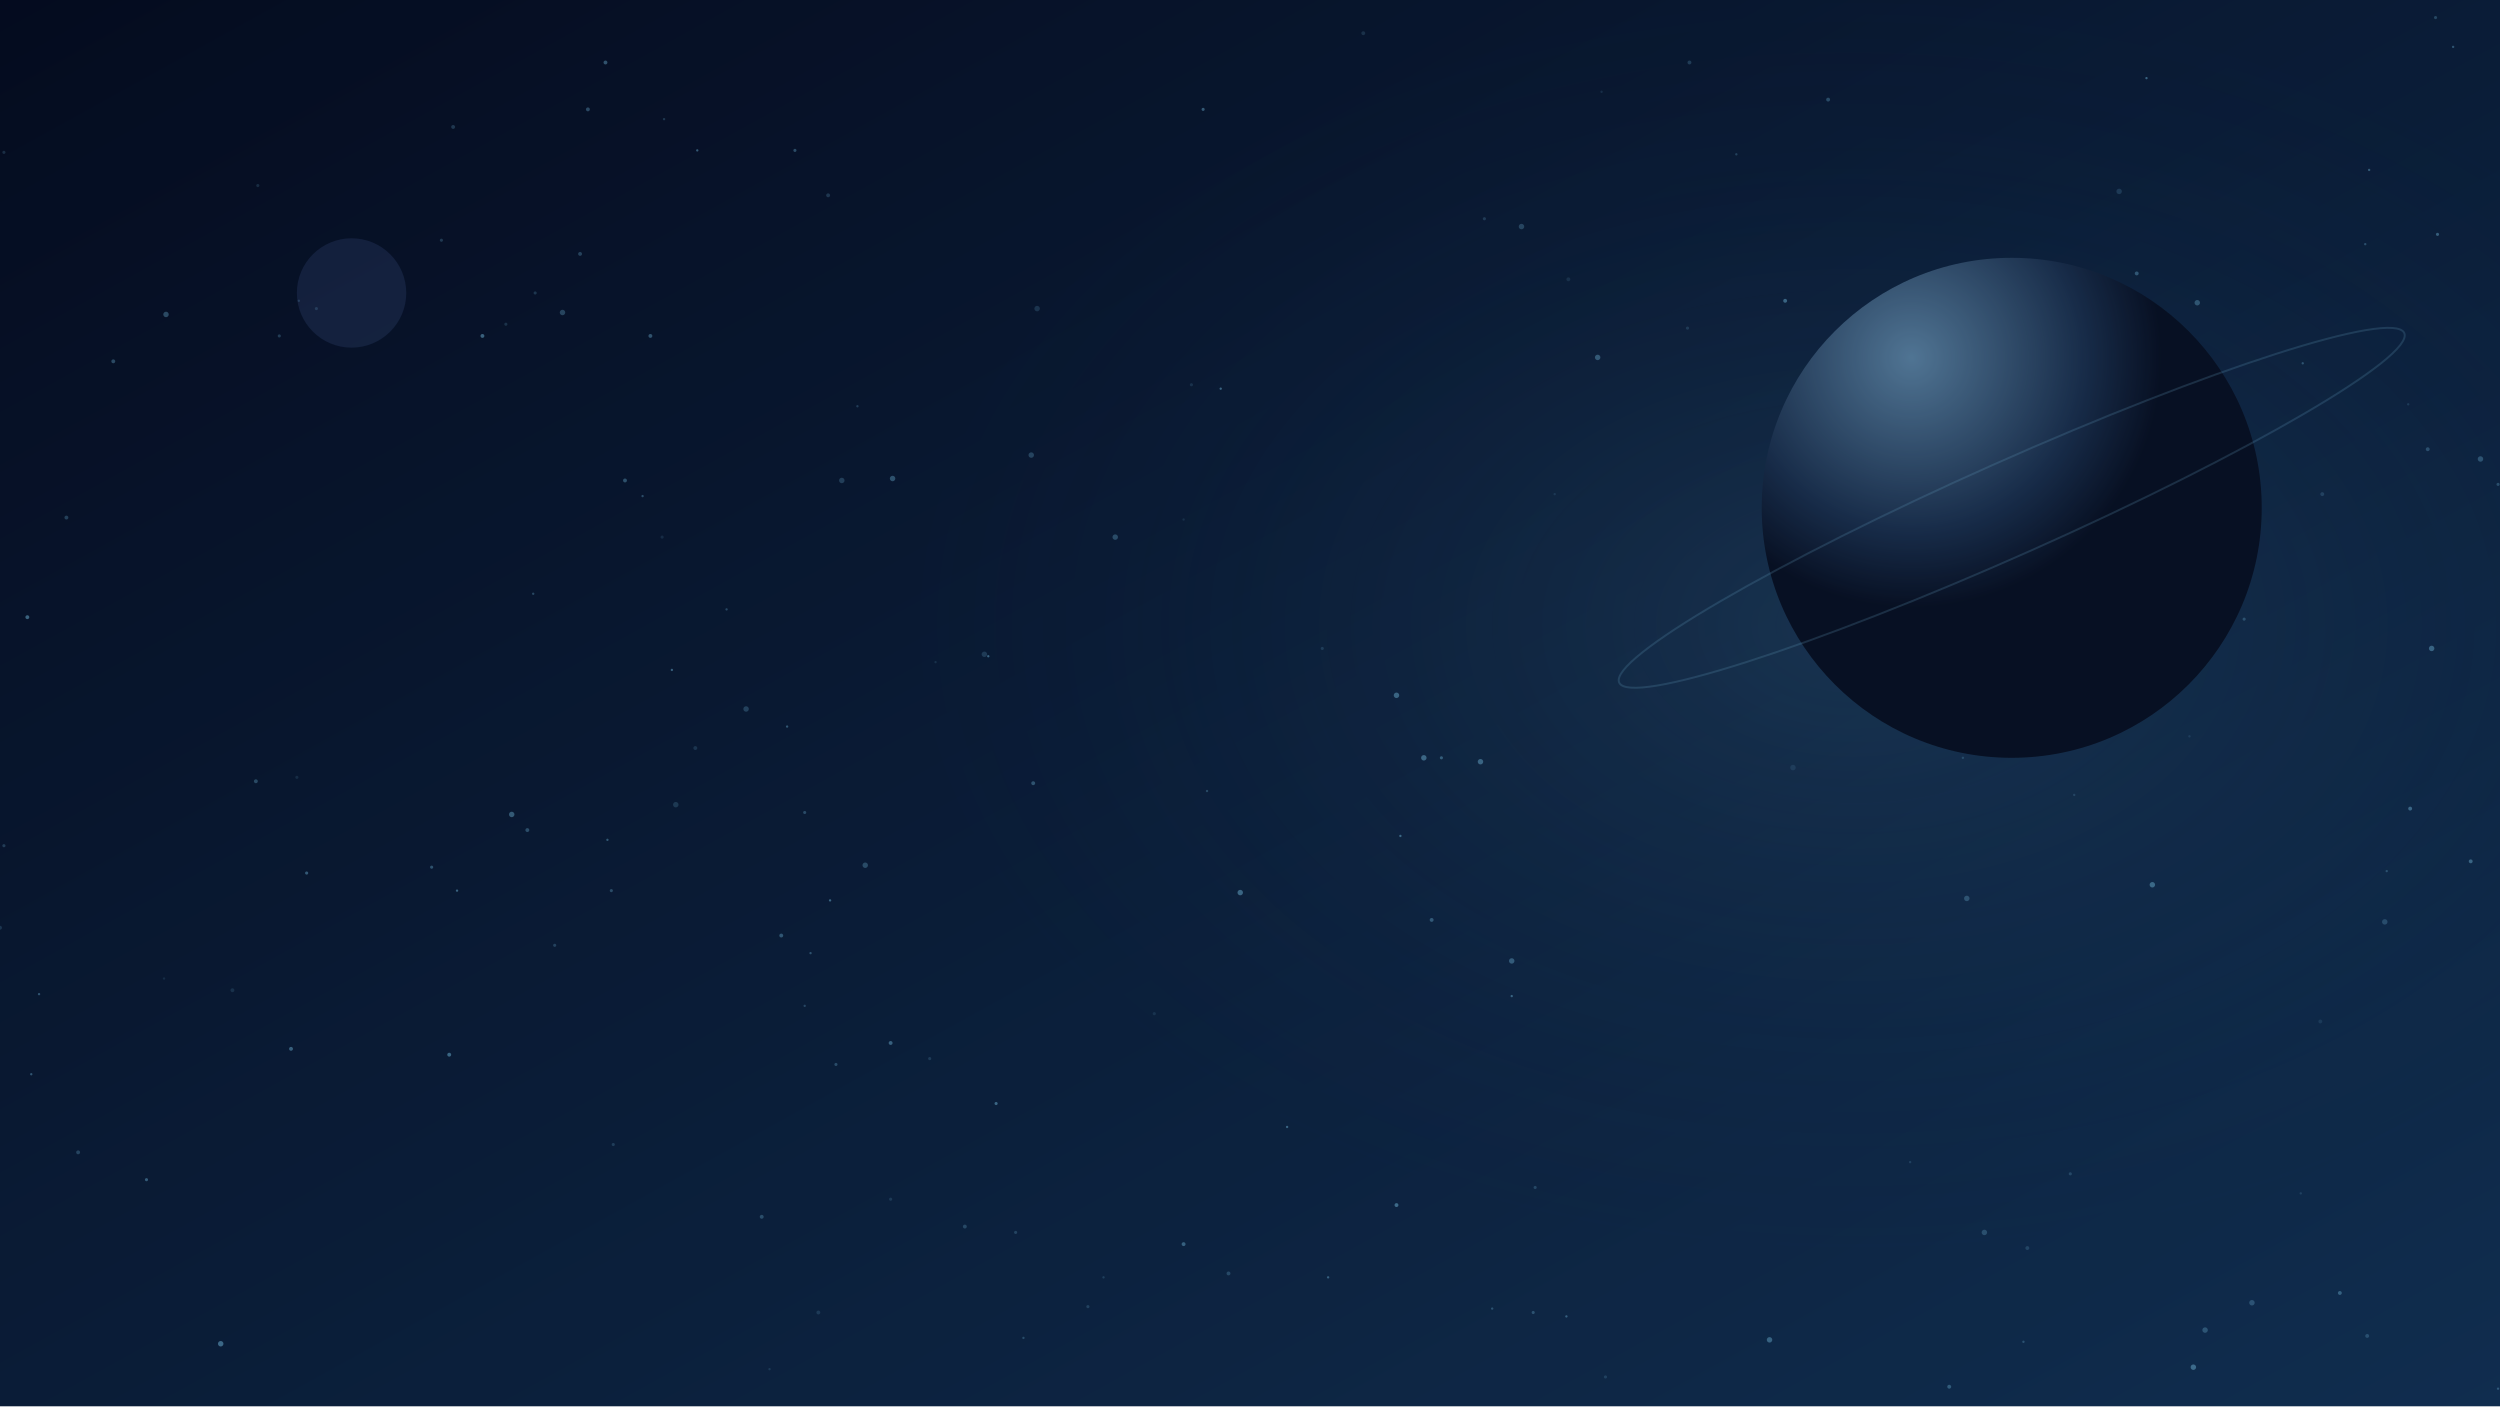
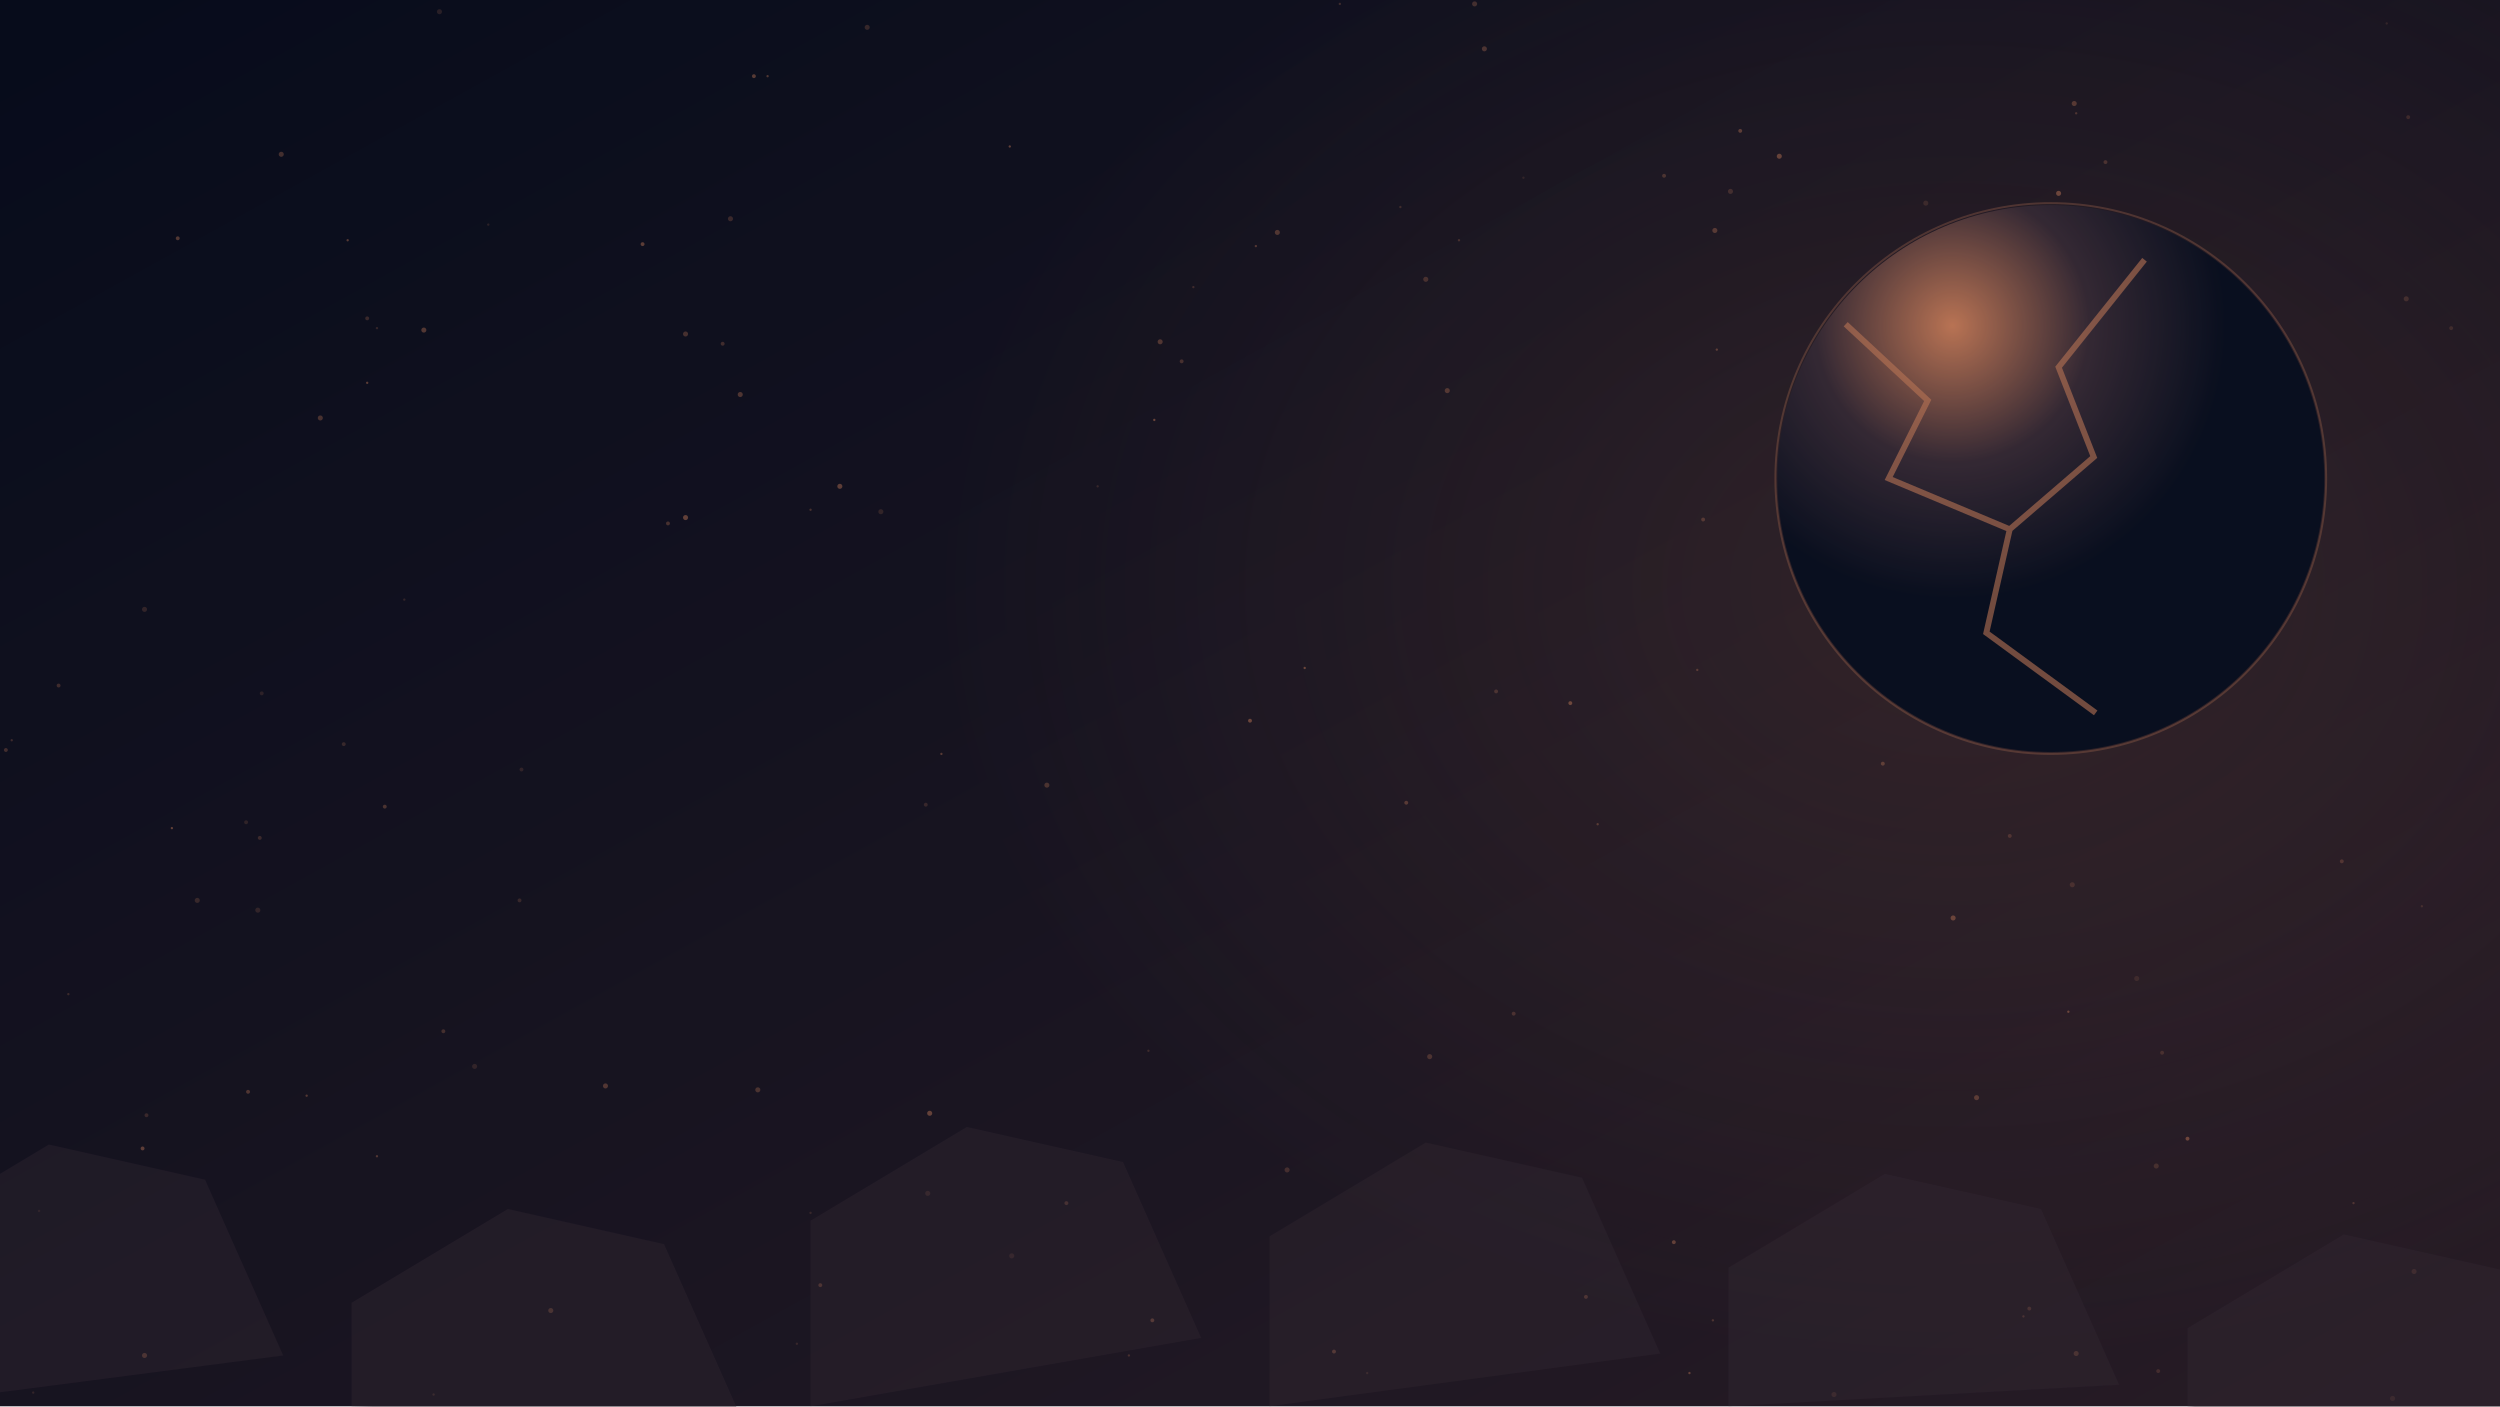
<svg xmlns="http://www.w3.org/2000/svg" width="1280" height="720">
  <defs>
    <linearGradient id="space" x2="1" y2="1">
-       <stop stop-color="#030c20" />
-       <stop offset="1" stop-color="#12385e" />
+       <stop stop-color="#070c1c" />
+       <stop offset="1" stop-color="#302028" />
    </linearGradient>
+     <radialGradient id="planet" cx=".32" cy=".22">
+       <stop stop-color="#e58d62" />
+       <stop offset=".5" stop-color="#40303a" />
+       <stop offset="1" stop-color="#0a1020" />
+     </radialGradient>
    <radialGradient id="haze">
-       <stop stop-color="#77c6eb" stop-opacity=".16" />
-       <stop offset="1" stop-color="#12385e" stop-opacity="0" />
+       <stop stop-color="#e58d62" stop-opacity=".15" />
+       <stop offset="1" stop-color="#e58d62" stop-opacity="0" />
    </radialGradient>
-     <radialGradient id="planet" cx=".3" cy=".2">
-       <stop stop-color="#6594b7" />
-       <stop offset=".7" stop-color="#1b3555" />
-       <stop offset="1" stop-color="#071225" />
-     </radialGradient>
-     <filter id="blur">
-       <feGaussianBlur stdDeviation="18" />
-     </filter>
  </defs>
  <rect width="1280" height="720" fill="url(#space)" />
-   <ellipse cx="950" cy="320" rx="500" ry="330" fill="url(#haze)" />
-   <circle cx="394" cy="701" r="0.6" fill="#77c6eb" opacity="0.20" />
-   <circle cx="774" cy="510" r="0.6" fill="#77c6eb" opacity="0.54" />
-   <circle cx="733" cy="471" r="1" fill="#77c6eb" opacity="0.45" />
-   <circle cx="431" cy="246" r="1.4" fill="#77c6eb" opacity="0.30" />
-   <circle cx="1139" cy="277" r="1.4" fill="#77c6eb" opacity="0.46" />
-   <circle cx="457" cy="245" r="1.4" fill="#77c6eb" opacity="0.44" />
-   <circle cx="796" cy="253" r="0.6" fill="#77c6eb" opacity="0.17" />
-   <circle cx="131" cy="400" r="1" fill="#77c6eb" opacity="0.38" />
-   <circle cx="390" cy="623" r="1" fill="#77c6eb" opacity="0.37" />
-   <circle cx="132" cy="95" r="0.8" fill="#77c6eb" opacity="0.20" />
-   <circle cx="1245" cy="332" r="1.4" fill="#77c6eb" opacity="0.52" />
-   <circle cx="1256" cy="24" r="0.6" fill="#77c6eb" opacity="0.44" />
-   <circle cx="506" cy="336" r="0.6" fill="#77c6eb" opacity="0.57" />
-   <circle cx="889" cy="79" r="0.6" fill="#77c6eb" opacity="0.30" />
-   <circle cx="565" cy="654" r="0.6" fill="#77c6eb" opacity="0.24" />
-   <circle cx="606" cy="637" r="1" fill="#77c6eb" opacity="0.51" />
-   <circle cx="1094" cy="140" r="1" fill="#77c6eb" opacity="0.44" />
-   <circle cx="1007" cy="460" r="1.4" fill="#77c6eb" opacity="0.37" />
-   <circle cx="314" cy="586" r="0.8" fill="#77c6eb" opacity="0.25" />
-   <circle cx="428" cy="545" r="0.8" fill="#77c6eb" opacity="0.37" />
-   <circle cx="1279" cy="711" r="0.6" fill="#77c6eb" opacity="0.41" />
-   <circle cx="610" cy="197" r="0.8" fill="#77c6eb" opacity="0.19" />
-   <circle cx="149" cy="537" r="1" fill="#77c6eb" opacity="0.54" />
-   <circle cx="1248" cy="120" r="0.8" fill="#77c6eb" opacity="0.50" />
-   <circle cx="476" cy="542" r="0.8" fill="#77c6eb" opacity="0.23" />
-   <circle cx="1212" cy="684" r="1" fill="#77c6eb" opacity="0.32" />
-   <circle cx="415" cy="488" r="0.6" fill="#77c6eb" opacity="0.42" />
-   <circle cx="403" cy="372" r="0.6" fill="#77c6eb" opacity="0.47" />
-   <circle cx="311" cy="430" r="0.6" fill="#77c6eb" opacity="0.48" />
-   <circle cx="419" cy="672" r="1" fill="#77c6eb" opacity="0.21" />
-   <circle cx="918" cy="393" r="1.4" fill="#77c6eb" opacity="0.16" />
-   <circle cx="310" cy="32" r="1" fill="#77c6eb" opacity="0.47" />
-   <circle cx="914" cy="154" r="1" fill="#77c6eb" opacity="0.55" />
-   <circle cx="439" cy="208" r="0.6" fill="#77c6eb" opacity="0.29" />
-   <circle cx="717" cy="428" r="0.6" fill="#77c6eb" opacity="0.57" />
-   <circle cx="529" cy="401" r="1" fill="#77c6eb" opacity="0.43" />
-   <circle cx="424" cy="100" r="1" fill="#77c6eb" opacity="0.26" />
-   <circle cx="557" cy="669" r="0.8" fill="#77c6eb" opacity="0.26" />
-   <circle cx="273" cy="304" r="0.6" fill="#77c6eb" opacity="0.38" />
-   <circle cx="528" cy="233" r="1.4" fill="#77c6eb" opacity="0.33" />
-   <circle cx="412" cy="515" r="0.6" fill="#77c6eb" opacity="0.33" />
-   <circle cx="715" cy="356" r="1.4" fill="#77c6eb" opacity="0.54" />
-   <circle cx="785" cy="672" r="0.8" fill="#77c6eb" opacity="0.38" />
-   <circle cx="1049" cy="380" r="0.6" fill="#77c6eb" opacity="0.46" />
-   <circle cx="1149" cy="317" r="0.8" fill="#77c6eb" opacity="0.35" />
-   <circle cx="1222" cy="446" r="0.6" fill="#77c6eb" opacity="0.35" />
-   <circle cx="1036" cy="687" r="0.6" fill="#77c6eb" opacity="0.36" />
-   <circle cx="820" cy="47" r="0.6" fill="#77c6eb" opacity="0.17" />
-   <circle cx="333" cy="172" r="1" fill="#77c6eb" opacity="0.46" />
-   <circle cx="1234" cy="414" r="1" fill="#77c6eb" opacity="0.54" />
-   <circle cx="357" cy="77" r="0.6" fill="#77c6eb" opacity="0.53" />
-   <circle cx="344" cy="343" r="0.6" fill="#77c6eb" opacity="0.55" />
-   <circle cx="1125" cy="155" r="1.4" fill="#77c6eb" opacity="0.42" />
-   <circle cx="113" cy="688" r="1.4" fill="#77c6eb" opacity="0.59" />
-   <circle cx="1123" cy="700" r="1.4" fill="#77c6eb" opacity="0.57" />
-   <circle cx="313" cy="456" r="0.8" fill="#77c6eb" opacity="0.39" />
-   <circle cx="382" cy="363" r="1.4" fill="#77c6eb" opacity="0.31" />
-   <circle cx="1211" cy="125" r="0.6" fill="#77c6eb" opacity="0.38" />
-   <circle cx="20" cy="509" r="0.6" fill="#77c6eb" opacity="0.46" />
-   <circle cx="1016" cy="631" r="1.4" fill="#77c6eb" opacity="0.34" />
-   <circle cx="274" cy="150" r="0.8" fill="#77c6eb" opacity="0.26" />
-   <circle cx="259" cy="166" r="0.8" fill="#77c6eb" opacity="0.23" />
-   <circle cx="998" cy="710" r="1" fill="#77c6eb" opacity="0.44" />
-   <circle cx="262" cy="417" r="1.4" fill="#77c6eb" opacity="0.49" />
-   <circle cx="1270" cy="235" r="1.4" fill="#77c6eb" opacity="0.40" />
-   <circle cx="779" cy="116" r="1.4" fill="#77c6eb" opacity="0.33" />
-   <circle cx="786" cy="608" r="0.8" fill="#77c6eb" opacity="0.30" />
-   <circle cx="758" cy="390" r="1.4" fill="#77c6eb" opacity="0.53" />
-   <circle cx="412" cy="416" r="0.8" fill="#77c6eb" opacity="0.37" />
-   <circle cx="1062" cy="407" r="0.6" fill="#77c6eb" opacity="0.24" />
-   <circle cx="774" cy="492" r="1.4" fill="#77c6eb" opacity="0.46" />
-   <circle cx="456" cy="614" r="0.8" fill="#77c6eb" opacity="0.21" />
-   <circle cx="340" cy="61" r="0.6" fill="#77c6eb" opacity="0.27" />
-   <circle cx="301" cy="56" r="1" fill="#77c6eb" opacity="0.41" />
-   <circle cx="1179" cy="186" r="0.6" fill="#77c6eb" opacity="0.41" />
-   <circle cx="1153" cy="667" r="1.4" fill="#77c6eb" opacity="0.36" />
-   <circle cx="1038" cy="639" r="1" fill="#77c6eb" opacity="0.25" />
-   <circle cx="1021" cy="161" r="0.6" fill="#77c6eb" opacity="0.52" />
-   <circle cx="75" cy="604" r="0.8" fill="#77c6eb" opacity="0.51" />
-   <circle cx="729" cy="388" r="1.4" fill="#77c6eb" opacity="0.56" />
-   <circle cx="372" cy="312" r="0.6" fill="#77c6eb" opacity="0.36" />
-   <circle cx="1233" cy="207" r="0.6" fill="#77c6eb" opacity="0.20" />
-   <circle cx="520" cy="631" r="0.8" fill="#77c6eb" opacity="0.29" />
-   <circle cx="531" cy="158" r="1.4" fill="#77c6eb" opacity="0.23" />
-   <circle cx="425" cy="461" r="0.6" fill="#77c6eb" opacity="0.58" />
-   <circle cx="698" cy="17" r="1" fill="#77c6eb" opacity="0.20" />
-   <circle cx="865" cy="32" r="1" fill="#77c6eb" opacity="0.27" />
-   <circle cx="606" cy="266" r="0.6" fill="#77c6eb" opacity="0.15" />
-   <circle cx="346" cy="412" r="1.4" fill="#77c6eb" opacity="0.24" />
-   <circle cx="221" cy="444" r="0.8" fill="#77c6eb" opacity="0.44" />
-   <circle cx="1060" cy="601" r="0.8" fill="#77c6eb" opacity="0.28" />
-   <circle cx="407" cy="77" r="0.8" fill="#77c6eb" opacity="0.42" />
-   <circle cx="504" cy="335" r="1.4" fill="#77c6eb" opacity="0.25" />
-   <circle cx="2" cy="433" r="0.8" fill="#77c6eb" opacity="0.29" />
-   <circle cx="625" cy="199" r="0.6" fill="#77c6eb" opacity="0.58" />
-   <circle cx="680" cy="654" r="0.6" fill="#77c6eb" opacity="0.50" />
-   <circle cx="494" cy="628" r="1" fill="#77c6eb" opacity="0.32" />
-   <circle cx="1279" cy="248" r="0.8" fill="#77c6eb" opacity="0.35" />
-   <circle cx="84" cy="501" r="0.6" fill="#77c6eb" opacity="0.15" />
-   <circle cx="978" cy="595" r="0.6" fill="#77c6eb" opacity="0.23" />
-   <circle cx="85" cy="161" r="1.4" fill="#77c6eb" opacity="0.41" />
-   <circle cx="635" cy="457" r="1.4" fill="#77c6eb" opacity="0.56" />
-   <circle cx="760" cy="112" r="0.8" fill="#77c6eb" opacity="0.26" />
-   <circle cx="2" cy="78" r="0.8" fill="#77c6eb" opacity="0.23" />
-   <circle cx="936" cy="51" r="1" fill="#77c6eb" opacity="0.38" />
-   <circle cx="918" cy="299" r="0.8" fill="#77c6eb" opacity="0.15" />
-   <circle cx="616" cy="56" r="0.8" fill="#77c6eb" opacity="0.51" />
-   <circle cx="288" cy="160" r="1.4" fill="#77c6eb" opacity="0.36" />
-   <circle cx="1213" cy="87" r="0.6" fill="#77c6eb" opacity="0.49" />
-   <circle cx="14" cy="316" r="1" fill="#77c6eb" opacity="0.58" />
-   <circle cx="677" cy="332" r="0.8" fill="#77c6eb" opacity="0.22" />
-   <circle cx="456" cy="534" r="1" fill="#77c6eb" opacity="0.53" />
-   <circle cx="1102" cy="453" r="1.4" fill="#77c6eb" opacity="0.55" />
-   <circle cx="143" cy="172" r="0.8" fill="#77c6eb" opacity="0.31" />
-   <circle cx="232" cy="65" r="1" fill="#77c6eb" opacity="0.28" />
-   <circle cx="571" cy="275" r="1.4" fill="#77c6eb" opacity="0.38" />
-   <circle cx="356" cy="383" r="1" fill="#77c6eb" opacity="0.21" />
-   <circle cx="297" cy="130" r="1" fill="#77c6eb" opacity="0.34" />
-   <circle cx="16" cy="550" r="0.6" fill="#77c6eb" opacity="0.47" />
-   <circle cx="864" cy="168" r="0.8" fill="#77c6eb" opacity="0.22" />
-   <circle cx="479" cy="339" r="0.6" fill="#77c6eb" opacity="0.17" />
-   <circle cx="1221" cy="472" r="1.4" fill="#77c6eb" opacity="0.32" />
-   <circle cx="1085" cy="98" r="1.4" fill="#77c6eb" opacity="0.22" />
-   <circle cx="715" cy="617" r="1" fill="#77c6eb" opacity="0.59" />
-   <circle cx="34" cy="265" r="1" fill="#77c6eb" opacity="0.33" />
-   <circle cx="1005" cy="388" r="0.6" fill="#77c6eb" opacity="0.28" />
-   <circle cx="618" cy="405" r="0.6" fill="#77c6eb" opacity="0.35" />
-   <circle cx="162" cy="158" r="0.8" fill="#77c6eb" opacity="0.31" />
-   <circle cx="1178" cy="611" r="0.6" fill="#77c6eb" opacity="0.21" />
-   <circle cx="119" cy="507" r="1" fill="#77c6eb" opacity="0.18" />
-   <circle cx="320" cy="246" r="1" fill="#77c6eb" opacity="0.44" />
-   <circle cx="400" cy="479" r="1" fill="#77c6eb" opacity="0.46" />
-   <circle cx="1099" cy="40" r="0.6" fill="#77c6eb" opacity="0.55" />
-   <circle cx="803" cy="143" r="1" fill="#77c6eb" opacity="0.16" />
-   <circle cx="329" cy="254" r="0.6" fill="#77c6eb" opacity="0.40" />
-   <circle cx="153" cy="154" r="0.6" fill="#77c6eb" opacity="0.32" />
-   <circle cx="524" cy="685" r="0.6" fill="#77c6eb" opacity="0.34" />
-   <circle cx="1188" cy="523" r="1" fill="#77c6eb" opacity="0.16" />
-   <circle cx="234" cy="456" r="0.6" fill="#77c6eb" opacity="0.57" />
-   <circle cx="822" cy="705" r="0.8" fill="#77c6eb" opacity="0.23" />
-   <circle cx="339" cy="275" r="0.8" fill="#77c6eb" opacity="0.16" />
-   <circle cx="58" cy="185" r="1" fill="#77c6eb" opacity="0.41" />
-   <circle cx="1114" cy="328" r="0.6" fill="#77c6eb" opacity="0.35" />
-   <circle cx="738" cy="388" r="0.8" fill="#77c6eb" opacity="0.48" />
-   <circle cx="1121" cy="377" r="0.6" fill="#77c6eb" opacity="0.17" />
-   <circle cx="510" cy="565" r="0.8" fill="#77c6eb" opacity="0.57" />
-   <circle cx="591" cy="519" r="0.8" fill="#77c6eb" opacity="0.16" />
-   <circle cx="1129" cy="681" r="1.4" fill="#77c6eb" opacity="0.38" />
-   <circle cx="659" cy="577" r="0.6" fill="#77c6eb" opacity="0.56" />
-   <circle cx="818" cy="183" r="1.4" fill="#77c6eb" opacity="0.46" />
-   <circle cx="802" cy="674" r="0.6" fill="#77c6eb" opacity="0.50" />
-   <circle cx="152" cy="398" r="0.8" fill="#77c6eb" opacity="0.16" />
-   <circle cx="247" cy="172" r="1" fill="#77c6eb" opacity="0.57" />
-   <circle cx="284" cy="484" r="0.8" fill="#77c6eb" opacity="0.31" />
-   <circle cx="226" cy="123" r="0.8" fill="#77c6eb" opacity="0.29" />
-   <circle cx="629" cy="652" r="1" fill="#77c6eb" opacity="0.31" />
-   <circle cx="906" cy="686" r="1.4" fill="#77c6eb" opacity="0.51" />
-   <circle cx="270" cy="425" r="1" fill="#77c6eb" opacity="0.40" />
-   <circle cx="764" cy="670" r="0.6" fill="#77c6eb" opacity="0.38" />
-   <circle cx="230" cy="540" r="1" fill="#77c6eb" opacity="0.58" />
-   <circle cx="1189" cy="253" r="1" fill="#77c6eb" opacity="0.24" />
-   <circle cx="1243" cy="230" r="1" fill="#77c6eb" opacity="0.36" />
-   <circle cx="1265" cy="441" r="1" fill="#77c6eb" opacity="0.53" />
-   <circle cx="1198" cy="662" r="1" fill="#77c6eb" opacity="0.48" />
-   <circle cx="157" cy="447" r="0.8" fill="#77c6eb" opacity="0.50" />
-   <circle cx="0" cy="475" r="1" fill="#77c6eb" opacity="0.23" />
-   <circle cx="1247" cy="9" r="0.8" fill="#77c6eb" opacity="0.33" />
-   <circle cx="40" cy="590" r="1" fill="#77c6eb" opacity="0.33" />
-   <circle cx="443" cy="443" r="1.4" fill="#77c6eb" opacity="0.37" />
-   <circle cx="999" cy="315" r="1" fill="#77c6eb" opacity="0.34" />
-   <circle cx="1030" cy="260" r="128" fill="url(#planet)" />
-   <ellipse cx="1030" cy="260" rx="220" ry="24" fill="none" stroke="#7dc8ec" opacity=".22" transform="rotate(-24 1030 260)" />
-   <circle cx="180" cy="150" r="28" fill="#364c7e" opacity=".35" />
-   <rect width="1280" height="720" fill="#070719" opacity=".23" />
+   <circle cx="732" cy="541" r="1.3" fill="#e58d62" opacity="0.29" />
+   <circle cx="857" cy="636" r="1" fill="#e58d62" opacity="0.43" />
+   <circle cx="668" cy="342" r="0.6" fill="#e58d62" opacity="0.50" />
+   <circle cx="986" cy="104" r="1.3" fill="#e58d62" opacity="0.18" />
+   <circle cx="444" cy="14" r="1.3" fill="#e58d62" opacity="0.24" />
+   <circle cx="475" cy="611" r="1.3" fill="#e58d62" opacity="0.20" />
+   <circle cx="415" cy="621" r="0.6" fill="#e58d62" opacity="0.19" />
+   <circle cx="197" cy="413" r="1" fill="#e58d62" opacity="0.34" />
+   <circle cx="144" cy="79" r="1.3" fill="#e58d62" opacity="0.33" />
+   <circle cx="1255" cy="168" r="1" fill="#e58d62" opacity="0.19" />
+   <circle cx="1059" cy="518" r="0.6" fill="#e58d62" opacity="0.47" />
+   <circle cx="351" cy="171" r="1.3" fill="#e58d62" opacity="0.33" />
+   <circle cx="1078" cy="261" r="0.6" fill="#e58d62" opacity="0.42" />
+   <circle cx="996" cy="322" r="1" fill="#e58d62" opacity="0.24" />
+   <circle cx="408" cy="688" r="0.6" fill="#e58d62" opacity="0.18" />
+   <circle cx="351" cy="265" r="1.3" fill="#e58d62" opacity="0.48" />
+   <circle cx="75" cy="571" r="1" fill="#e58d62" opacity="0.23" />
+   <circle cx="133" cy="429" r="1" fill="#e58d62" opacity="0.25" />
+   <circle cx="3" cy="384" r="1" fill="#e58d62" opacity="0.30" />
+   <circle cx="126" cy="421" r="1" fill="#e58d62" opacity="0.18" />
+   <circle cx="760" cy="25" r="1.3" fill="#e58d62" opacity="0.34" />
+   <circle cx="717" cy="106" r="0.6" fill="#e58d62" opacity="0.24" />
+   <circle cx="562" cy="249" r="0.6" fill="#e58d62" opacity="0.20" />
+   <circle cx="74" cy="694" r="1.3" fill="#e58d62" opacity="0.41" />
+   <circle cx="370" cy="176" r="1" fill="#e58d62" opacity="0.29" />
+   <circle cx="134" cy="355" r="1" fill="#e58d62" opacity="0.17" />
+   <circle cx="977" cy="332" r="1.3" fill="#e58d62" opacity="0.49" />
+   <circle cx="188" cy="163" r="1" fill="#e58d62" opacity="0.26" />
+   <circle cx="911" cy="80" r="1.3" fill="#e58d62" opacity="0.46" />
+   <circle cx="217" cy="169" r="1.3" fill="#e58d62" opacity="0.40" />
+   <circle cx="1062" cy="53" r="1.3" fill="#e58d62" opacity="0.36" />
+   <circle cx="374" cy="112" r="1.3" fill="#e58d62" opacity="0.26" />
+   <circle cx="964" cy="391" r="1" fill="#e58d62" opacity="0.37" />
+   <circle cx="1112" cy="155" r="0.6" fill="#e58d62" opacity="0.33" />
+   <circle cx="536" cy="402" r="1.3" fill="#e58d62" opacity="0.32" />
+   <circle cx="944" cy="303" r="1" fill="#e58d62" opacity="0.20" />
+   <circle cx="127" cy="559" r="1" fill="#e58d62" opacity="0.36" />
+   <circle cx="886" cy="98" r="1.3" fill="#e58d62" opacity="0.24" />
+   <circle cx="812" cy="664" r="1" fill="#e58d62" opacity="0.39" />
+   <circle cx="978" cy="329" r="0.6" fill="#e58d62" opacity="0.30" />
+   <circle cx="546" cy="616" r="1" fill="#e58d62" opacity="0.34" />
+   <circle cx="266" cy="461" r="1" fill="#e58d62" opacity="0.22" />
+   <circle cx="1078" cy="83" r="1" fill="#e58d62" opacity="0.28" />
+   <circle cx="686" cy="2" r="0.6" fill="#e58d62" opacity="0.27" />
+   <circle cx="157" cy="561" r="0.6" fill="#e58d62" opacity="0.38" />
+   <circle cx="451" cy="262" r="1.3" fill="#e58d62" opacity="0.19" />
+   <circle cx="877" cy="676" r="0.6" fill="#e58d62" opacity="0.29" />
+   <circle cx="1107" cy="539" r="1" fill="#e58d62" opacity="0.22" />
+   <circle cx="1094" cy="501" r="1.3" fill="#e58d62" opacity="0.15" />
+   <circle cx="482" cy="386" r="0.6" fill="#e58d62" opacity="0.40" />
+   <circle cx="891" cy="67" r="1" fill="#e58d62" opacity="0.41" />
+   <circle cx="1240" cy="464" r="0.6" fill="#e58d62" opacity="0.21" />
+   <circle cx="193" cy="592" r="0.6" fill="#e58d62" opacity="0.37" />
+   <circle cx="88" cy="424" r="0.6" fill="#e58d62" opacity="0.48" />
+   <circle cx="74" cy="312" r="1.3" fill="#e58d62" opacity="0.21" />
+   <circle cx="741" cy="200" r="1.3" fill="#e58d62" opacity="0.35" />
+   <circle cx="879" cy="179" r="0.6" fill="#e58d62" opacity="0.40" />
+   <circle cx="878" cy="118" r="1.3" fill="#e58d62" opacity="0.37" />
+   <circle cx="379" cy="202" r="1.3" fill="#e58d62" opacity="0.37" />
+   <circle cx="164" cy="214" r="1.3" fill="#e58d62" opacity="0.34" />
+   <circle cx="594" cy="175" r="1.3" fill="#e58d62" opacity="0.36" />
+   <circle cx="35" cy="509" r="0.6" fill="#e58d62" opacity="0.25" />
+   <circle cx="517" cy="75" r="0.6" fill="#e58d62" opacity="0.48" />
+   <circle cx="193" cy="168" r="0.6" fill="#e58d62" opacity="0.22" />
+   <circle cx="282" cy="671" r="1.3" fill="#e58d62" opacity="0.38" />
+   <circle cx="176" cy="381" r="1" fill="#e58d62" opacity="0.23" />
+   <circle cx="310" cy="556" r="1.3" fill="#e58d62" opacity="0.36" />
+   <circle cx="227" cy="528" r="1" fill="#e58d62" opacity="0.29" />
+   <circle cx="1174" cy="262" r="1" fill="#e58d62" opacity="0.43" />
+   <circle cx="869" cy="343" r="0.6" fill="#e58d62" opacity="0.35" />
+   <circle cx="1036" cy="674" r="0.6" fill="#e58d62" opacity="0.35" />
+   <circle cx="30" cy="351" r="1" fill="#e58d62" opacity="0.28" />
+   <circle cx="1105" cy="702" r="1" fill="#e58d62" opacity="0.21" />
+   <circle cx="1225" cy="716" r="1.3" fill="#e58d62" opacity="0.18" />
+   <circle cx="415" cy="261" r="0.6" fill="#e58d62" opacity="0.31" />
+   <circle cx="329" cy="125" r="1" fill="#e58d62" opacity="0.45" />
+   <circle cx="207" cy="307" r="0.6" fill="#e58d62" opacity="0.20" />
+   <circle cx="747" cy="123" r="0.6" fill="#e58d62" opacity="0.28" />
+   <circle cx="865" cy="703" r="0.6" fill="#e58d62" opacity="0.44" />
+   <circle cx="222" cy="714" r="0.6" fill="#e58d62" opacity="0.24" />
+   <circle cx="940" cy="231" r="0.6" fill="#e58d62" opacity="0.16" />
+   <circle cx="188" cy="196" r="0.6" fill="#e58d62" opacity="0.45" />
+   <circle cx="1029" cy="428" r="1" fill="#e58d62" opacity="0.26" />
+   <circle cx="1104" cy="597" r="1.3" fill="#e58d62" opacity="0.22" />
+   <circle cx="1059" cy="237" r="1" fill="#e58d62" opacity="0.26" />
+   <circle cx="755" cy="2" r="1.3" fill="#e58d62" opacity="0.30" />
+   <circle cx="659" cy="599" r="1.3" fill="#e58d62" opacity="0.26" />
+   <circle cx="611" cy="147" r="0.6" fill="#e58d62" opacity="0.25" />
+   <circle cx="420" cy="658" r="1" fill="#e58d62" opacity="0.40" />
+   <circle cx="997" cy="129" r="0.6" fill="#e58d62" opacity="0.18" />
+   <circle cx="1061" cy="453" r="1.3" fill="#e58d62" opacity="0.21" />
+   <circle cx="518" cy="643" r="1.3" fill="#e58d62" opacity="0.18" />
+   <circle cx="1163" cy="193" r="0.6" fill="#e58d62" opacity="0.29" />
+   <circle cx="474" cy="412" r="1" fill="#e58d62" opacity="0.21" />
+   <circle cx="1054" cy="99" r="1.3" fill="#e58d62" opacity="0.49" />
+   <circle cx="476" cy="570" r="1.3" fill="#e58d62" opacity="0.47" />
+   <circle cx="605" cy="185" r="1" fill="#e58d62" opacity="0.29" />
+   <circle cx="386" cy="39" r="1" fill="#e58d62" opacity="0.43" />
+   <circle cx="1039" cy="670" r="1" fill="#e58d62" opacity="0.33" />
+   <circle cx="654" cy="119" r="1.3" fill="#e58d62" opacity="0.36" />
+   <circle cx="250" cy="115" r="0.6" fill="#e58d62" opacity="0.18" />
+   <circle cx="775" cy="519" r="1" fill="#e58d62" opacity="0.27" />
+   <circle cx="178" cy="123" r="0.6" fill="#e58d62" opacity="0.43" />
+   <circle cx="20" cy="620" r="0.6" fill="#e58d62" opacity="0.17" />
+   <circle cx="804" cy="360" r="1" fill="#e58d62" opacity="0.49" />
+   <circle cx="683" cy="692" r="1" fill="#e58d62" opacity="0.47" />
+   <circle cx="578" cy="694" r="0.6" fill="#e58d62" opacity="0.26" />
+   <circle cx="1153" cy="242" r="1.3" fill="#e58d62" opacity="0.47" />
+   <circle cx="872" cy="266" r="1" fill="#e58d62" opacity="0.32" />
+   <circle cx="1012" cy="562" r="1.3" fill="#e58d62" opacity="0.36" />
+   <circle cx="17" cy="713" r="0.6" fill="#e58d62" opacity="0.17" />
+   <circle cx="1063" cy="693" r="1.3" fill="#e58d62" opacity="0.35" />
+   <circle cx="1205" cy="616" r="0.6" fill="#e58d62" opacity="0.28" />
+   <circle cx="6" cy="379" r="0.6" fill="#e58d62" opacity="0.27" />
+   <circle cx="1222" cy="12" r="0.6" fill="#e58d62" opacity="0.16" />
+   <circle cx="393" cy="39" r="0.6" fill="#e58d62" opacity="0.39" />
+   <circle cx="766" cy="354" r="1" fill="#e58d62" opacity="0.27" />
+   <circle cx="1233" cy="60" r="1" fill="#e58d62" opacity="0.21" />
+   <circle cx="388" cy="558" r="1.3" fill="#e58d62" opacity="0.32" />
+   <circle cx="132" cy="466" r="1.3" fill="#e58d62" opacity="0.19" />
+   <circle cx="730" cy="143" r="1.3" fill="#e58d62" opacity="0.29" />
+   <circle cx="1120" cy="583" r="1" fill="#e58d62" opacity="0.48" />
+   <circle cx="91" cy="122" r="1" fill="#e58d62" opacity="0.41" />
+   <circle cx="342" cy="268" r="1" fill="#e58d62" opacity="0.33" />
+   <circle cx="590" cy="676" r="1" fill="#e58d62" opacity="0.48" />
+   <circle cx="640" cy="369" r="1" fill="#e58d62" opacity="0.50" />
+   <circle cx="852" cy="90" r="1" fill="#e58d62" opacity="0.30" />
+   <circle cx="1000" cy="470" r="1.3" fill="#e58d62" opacity="0.45" />
+   <circle cx="939" cy="714" r="1.3" fill="#e58d62" opacity="0.20" />
+   <circle cx="1098" cy="181" r="1.3" fill="#e58d62" opacity="0.33" />
+   <circle cx="1232" cy="153" r="1.3" fill="#e58d62" opacity="0.22" />
+   <circle cx="780" cy="91" r="0.6" fill="#e58d62" opacity="0.15" />
+   <circle cx="1063" cy="58" r="0.6" fill="#e58d62" opacity="0.31" />
+   <circle cx="818" cy="422" r="0.6" fill="#e58d62" opacity="0.36" />
+   <circle cx="720" cy="411" r="1" fill="#e58d62" opacity="0.36" />
+   <circle cx="700" cy="703" r="0.6" fill="#e58d62" opacity="0.23" />
+   <circle cx="73" cy="588" r="1" fill="#e58d62" opacity="0.44" />
+   <circle cx="588" cy="538" r="0.6" fill="#e58d62" opacity="0.23" />
+   <circle cx="243" cy="546" r="1.3" fill="#e58d62" opacity="0.17" />
+   <circle cx="1236" cy="651" r="1.3" fill="#e58d62" opacity="0.23" />
+   <circle cx="643" cy="126" r="0.6" fill="#e58d62" opacity="0.37" />
+   <circle cx="101" cy="461" r="1.3" fill="#e58d62" opacity="0.23" />
+   <circle cx="267" cy="394" r="1" fill="#e58d62" opacity="0.18" />
+   <circle cx="928" cy="235" r="1" fill="#e58d62" opacity="0.32" />
+   <circle cx="225" cy="6" r="1.3" fill="#e58d62" opacity="0.18" />
+   <circle cx="1096" cy="132" r="1.3" fill="#e58d62" opacity="0.40" />
+   <circle cx="1199" cy="441" r="1" fill="#e58d62" opacity="0.28" />
+   <circle cx="430" cy="249" r="1.3" fill="#e58d62" opacity="0.45" />
+   <circle cx="591" cy="215" r="0.6" fill="#e58d62" opacity="0.50" />
+   <circle cx="1166" cy="283" r="1.3" fill="#e58d62" opacity="0.33" />
+   <ellipse cx="1000" cy="300" rx="520" ry="400" fill="url(#haze)" />
+   <circle cx="1050" cy="245" r="140" fill="url(#planet)" />
+   <circle cx="1050" cy="245" r="141" fill="none" stroke="#e58d62" opacity=".3" />
+   <path d="M945 166l42 39-20 40 62 26-12 53 56 41m-44-94 43-37-18-46 44-55" fill="none" stroke="#e58d62" stroke-width="3" opacity=".6" />
+   <path d="M-55 720V634l80-48 80 18 40 90Z" fill="#40303a" opacity=".35" />
+   <path d="M180 720V667l80-48 80 18 40 90Z" fill="#40303a" opacity=".35" />
+   <path d="M415 720V625l80-48 80 18 40 90Z" fill="#40303a" opacity=".35" />
+   <path d="M650 720V633l80-48 80 18 40 90Z" fill="#40303a" opacity=".35" />
+   <path d="M885 720V649l80-48 80 18 40 90Z" fill="#40303a" opacity=".35" />
+   <path d="M1120 720V680l80-48 80 18 40 90Z" fill="#40303a" opacity=".35" />
+   <rect width="1280" height="720" fill="#060919" opacity=".2" />
</svg>
